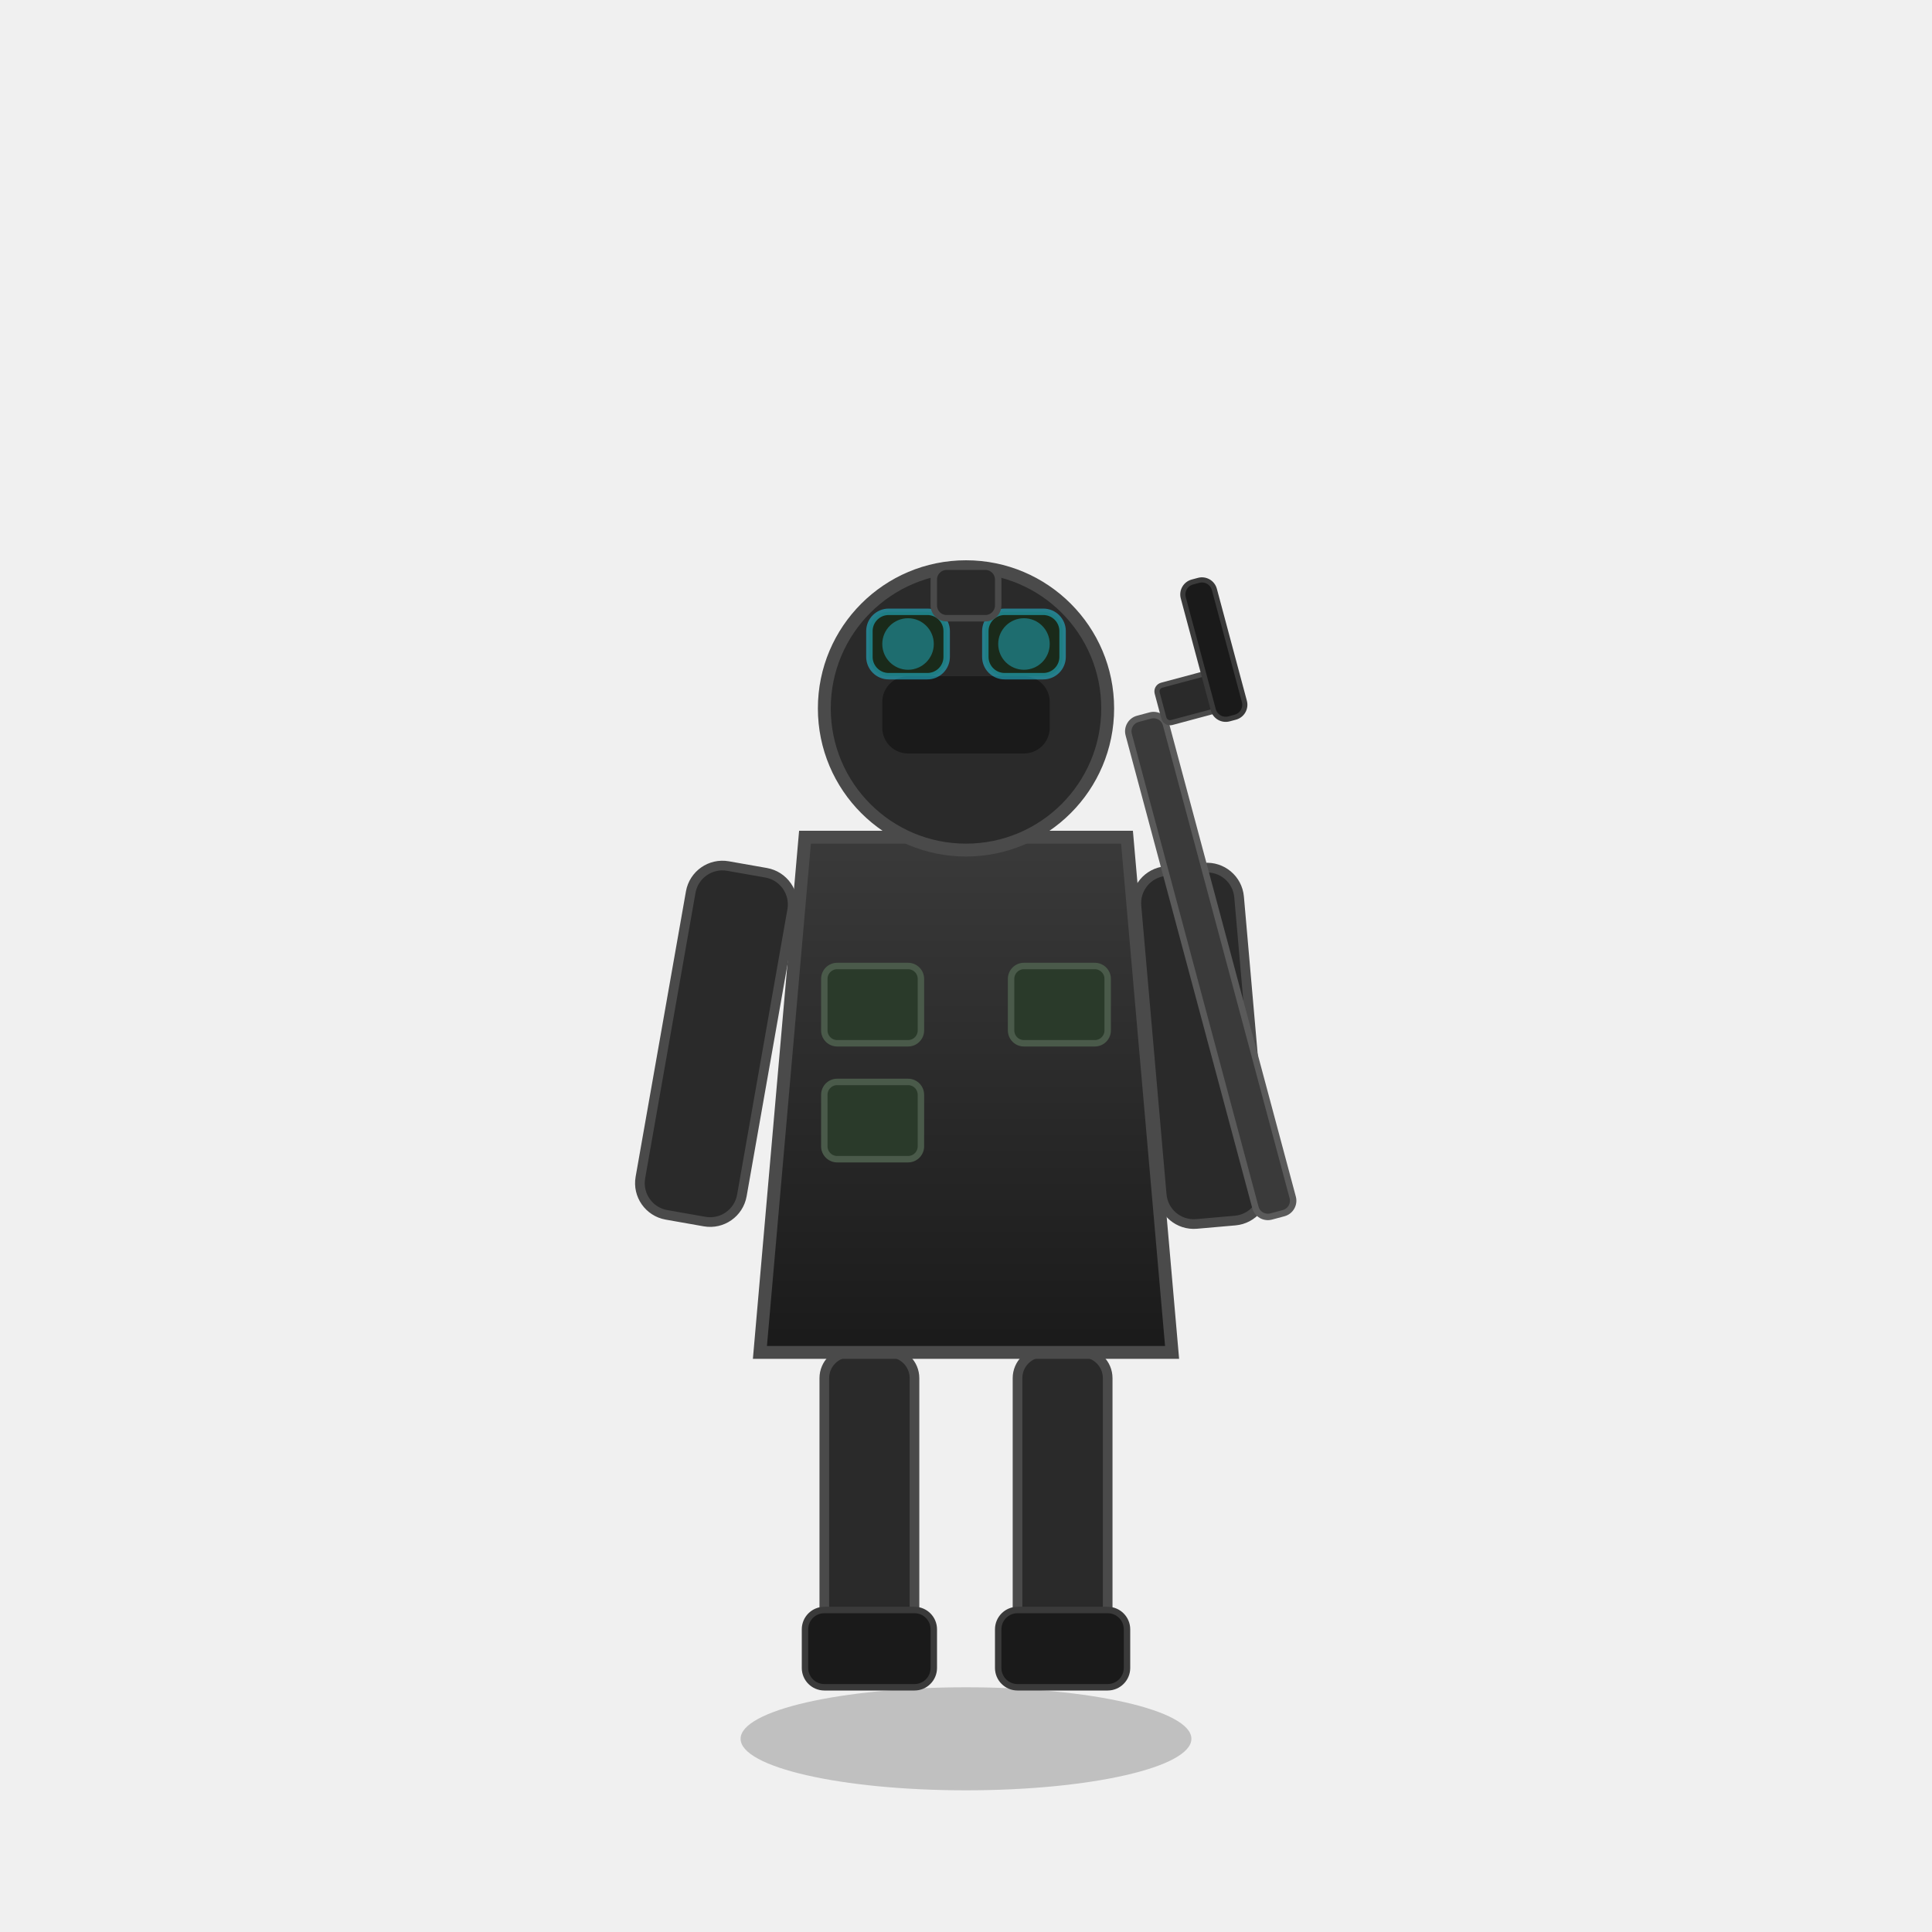
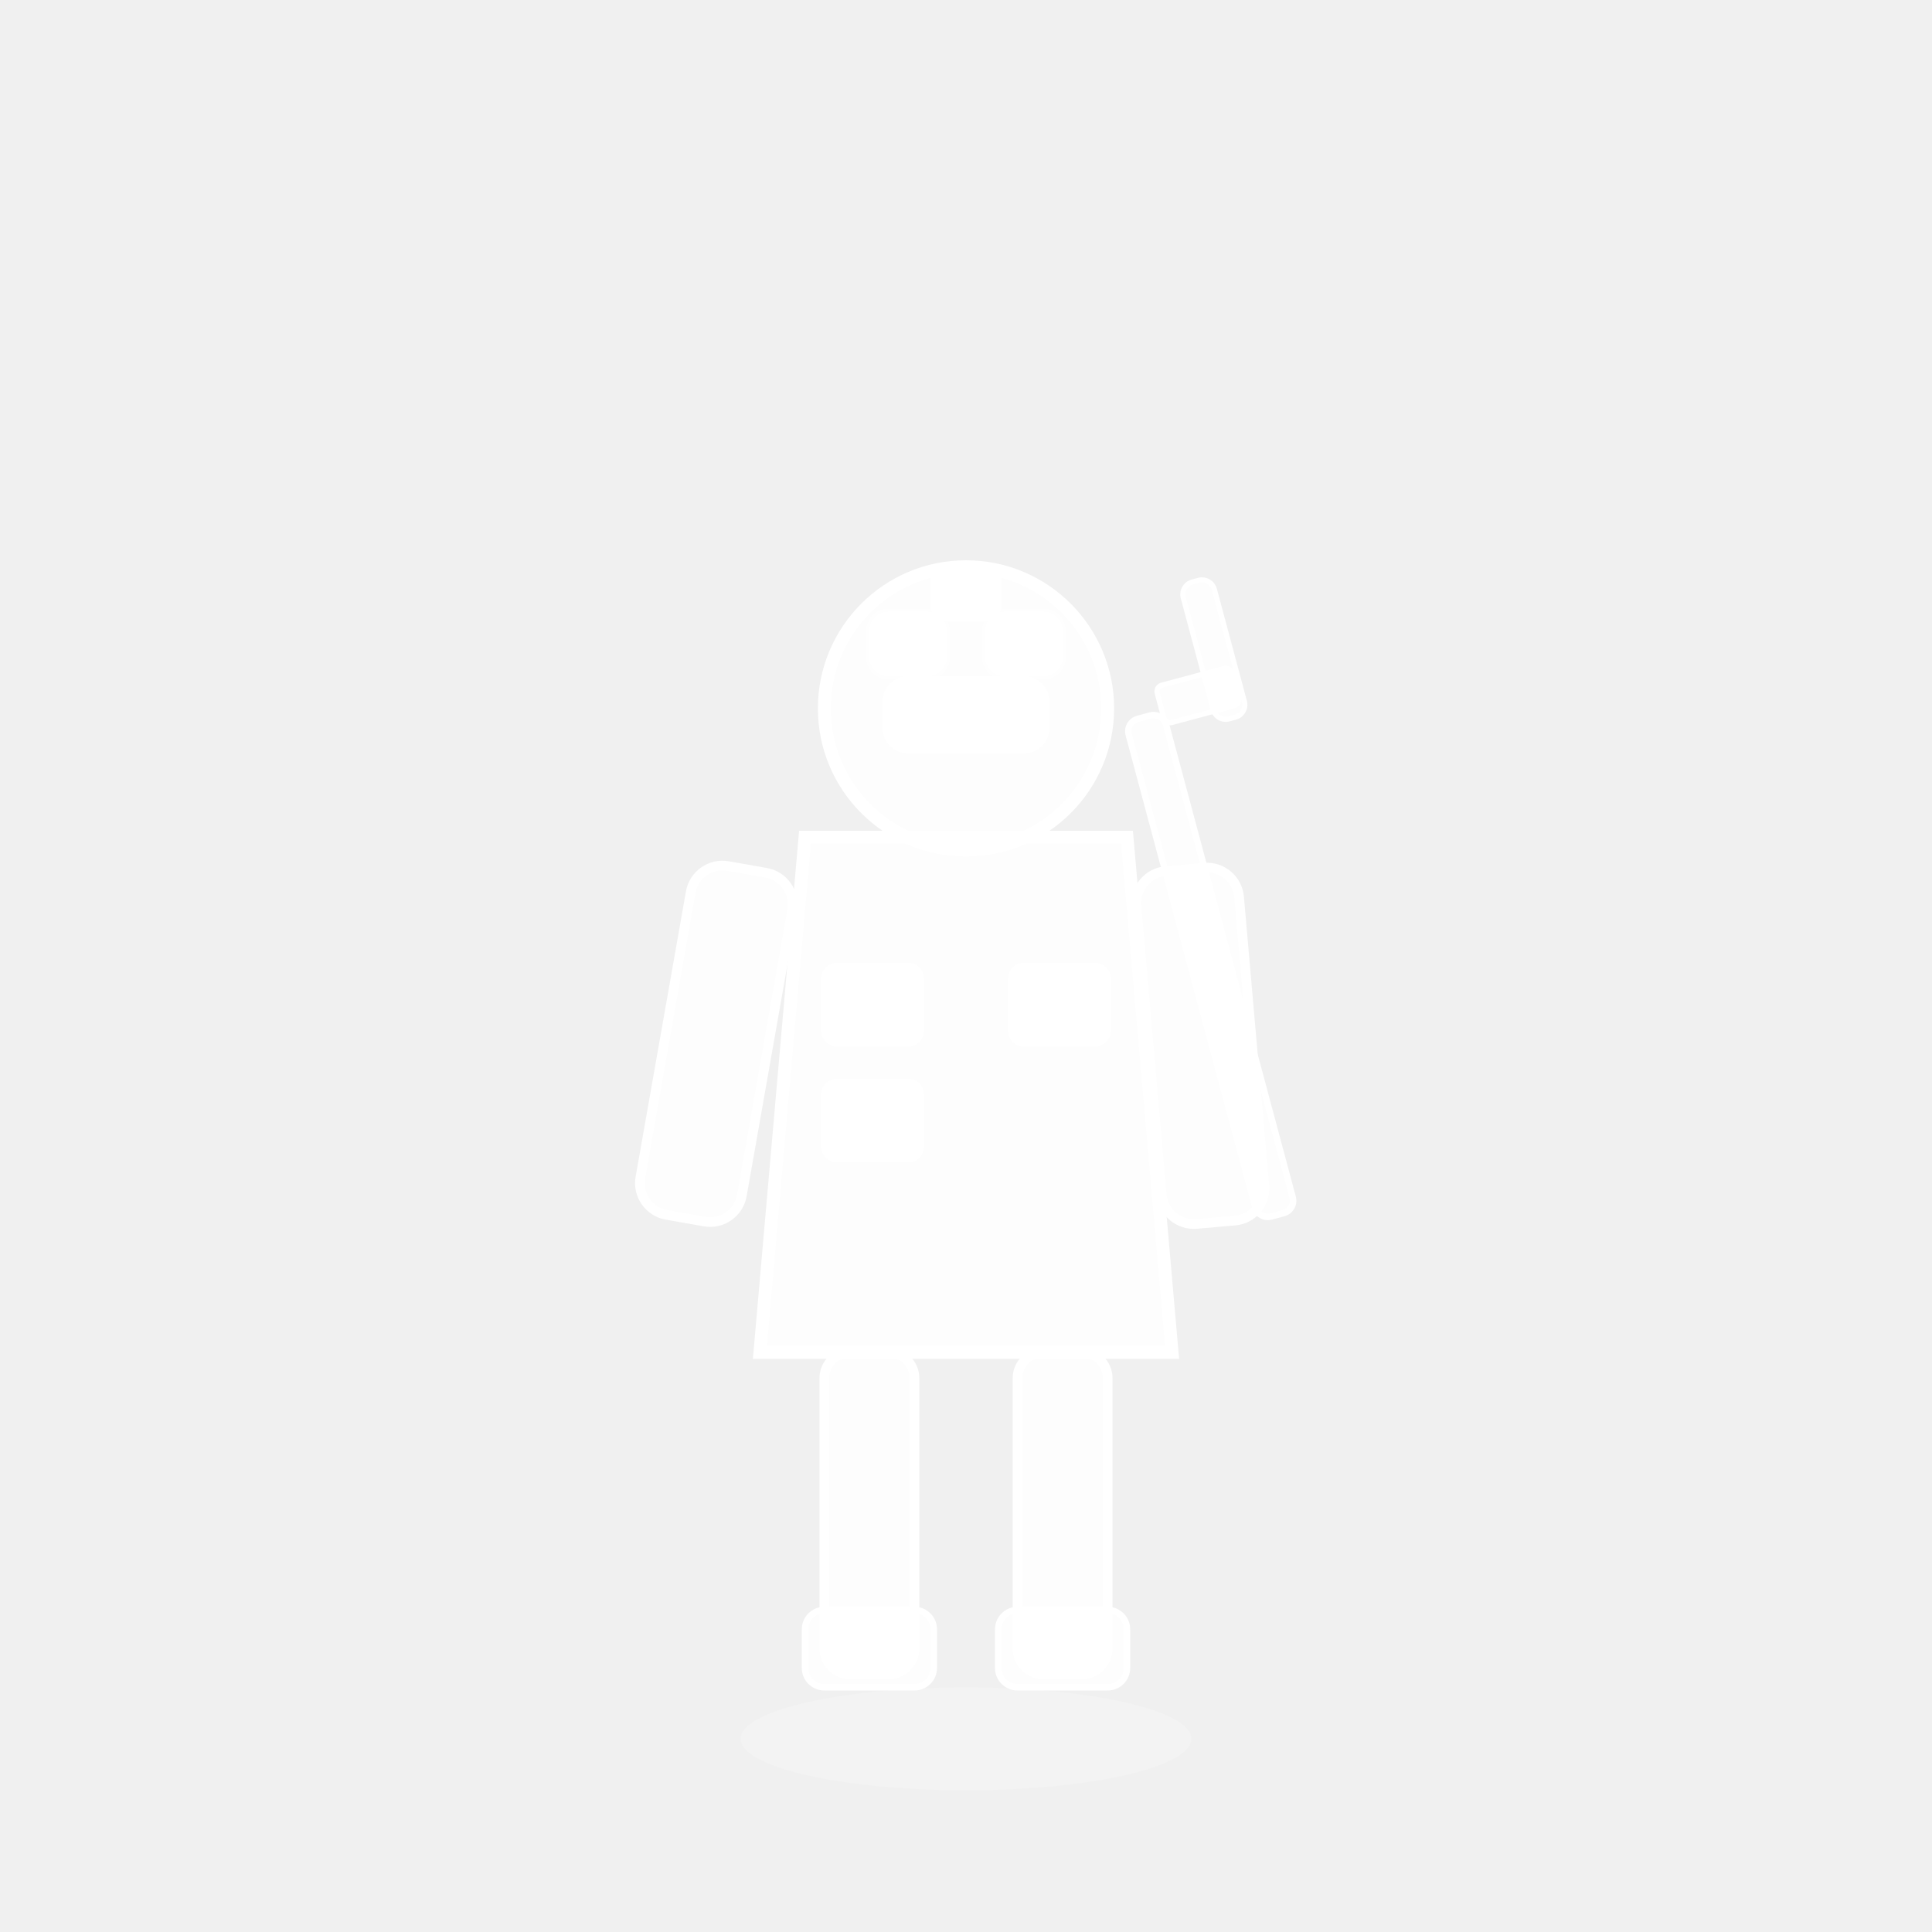
- <svg xmlns="http://www.w3.org/2000/svg" viewBox="0 0 300 300">
-   <defs>
-     <linearGradient id="cg" x1="0" y1="0" x2="0" y2="1">
-       <stop offset="0%" stop-color="#3a3a3a" />
-       <stop offset="100%" stop-color="#1a1a1a" />
-     </linearGradient>
-   </defs>
-   <ellipse cx="150" cy="270" rx="35" ry="8" fill="#000" opacity="0.2" />
-   <rect x="128" y="210" width="14" height="50" rx="4" fill="#2a2a2a" stroke="#4a4a4a" stroke-width="1.5" />
-   <rect x="158" y="210" width="14" height="50" rx="4" fill="#2a2a2a" stroke="#4a4a4a" stroke-width="1.5" />
-   <rect x="125" y="250" width="20" height="12" rx="3" fill="#1a1a1a" stroke="#3a3a3a" stroke-width="1" />
-   <rect x="155" y="250" width="20" height="12" rx="3" fill="#1a1a1a" stroke="#3a3a3a" stroke-width="1" />
-   <polygon points="125,130 175,130 182,210 118,210" fill="url(#cg)" stroke="#4a4a4a" stroke-width="2" />
-   <rect x="128" y="150" width="15" height="12" rx="2" fill="#2a3a2a" stroke="#4a5a4a" stroke-width="1" />
-   <rect x="157" y="150" width="15" height="12" rx="2" fill="#2a3a2a" stroke="#4a5a4a" stroke-width="1" />
-   <rect x="128" y="168" width="15" height="12" rx="2" fill="#2a3a2a" stroke="#4a5a4a" stroke-width="1" />
-   <rect x="108" y="135" width="16" height="55" rx="5" fill="#2a2a2a" stroke="#4a4a4a" stroke-width="1.5" transform="rotate(10, 116, 135)" />
-   <rect x="176" y="135" width="16" height="55" rx="5" fill="#2a2a2a" stroke="#4a4a4a" stroke-width="1.5" transform="rotate(-5, 184, 135)" />
-   <rect x="185" y="110" width="6" height="80" rx="2" fill="#3a3a3a" stroke="#5a5a5a" stroke-width="1" transform="rotate(-15, 188, 150)" />
-   <rect x="180" y="105" width="12" height="6" rx="1" fill="#2a2a2a" stroke="#4a4a4a" stroke-width="0.8" transform="rotate(-15, 186, 108)" />
-   <rect x="186" y="90" width="5" height="22" rx="2" fill="#1a1a1a" stroke="#3a3a3a" stroke-width="0.8" transform="rotate(-15, 188, 101)" />
-   <circle cx="150" cy="110" r="22" fill="#2a2a2a" stroke="#4a4a4a" stroke-width="2" />
-   <rect x="137" y="105" width="26" height="12" rx="4" fill="#1a1a1a" />
-   <rect x="135" y="95" width="12" height="10" rx="3" fill="#1a2a1a" stroke="#22d3ee" stroke-width="1" stroke-opacity="0.5" />
-   <rect x="153" y="95" width="12" height="10" rx="3" fill="#1a2a1a" stroke="#22d3ee" stroke-width="1" stroke-opacity="0.5" />
-   <circle cx="141" cy="100" r="4" fill="#22d3ee" opacity="0.4" />
-   <circle cx="159" cy="100" r="4" fill="#22d3ee" opacity="0.4" />
-   <rect x="145" y="88" width="10" height="8" rx="2" fill="#2a2a2a" stroke="#4a4a4a" stroke-width="1" />
+ <svg xmlns="http://www.w3.org/2000/svg" viewBox="0 0 300 300" fill-opacity="0.85">
+   <ellipse cx="150" cy="270" rx="35" ry="8" fill="#ffffff" opacity="0.2" />
+   <rect x="128" y="210" width="14" height="50" rx="4" fill="#ffffff" stroke="#ffffff" stroke-width="1.5" />
+   <rect x="158" y="210" width="14" height="50" rx="4" fill="#ffffff" stroke="#ffffff" stroke-width="1.5" />
+   <rect x="125" y="250" width="20" height="12" rx="3" fill="#ffffff" stroke="#ffffff" stroke-width="1" />
+   <rect x="155" y="250" width="20" height="12" rx="3" fill="#ffffff" stroke="#ffffff" stroke-width="1" />
+   <polygon points="125,130 175,130 182,210 118,210" fill="#ffffff" stroke="#ffffff" stroke-width="2" />
+   <rect x="128" y="150" width="15" height="12" rx="2" fill="#ffffff" stroke="#ffffff" stroke-width="1" />
+   <rect x="157" y="150" width="15" height="12" rx="2" fill="#ffffff" stroke="#ffffff" stroke-width="1" />
+   <rect x="128" y="168" width="15" height="12" rx="2" fill="#ffffff" stroke="#ffffff" stroke-width="1" />
+   <rect x="108" y="135" width="16" height="55" rx="5" fill="#ffffff" stroke="#ffffff" stroke-width="1.5" transform="rotate(10, 116, 135)" />
+   <rect x="176" y="135" width="16" height="55" rx="5" fill="#ffffff" stroke="#ffffff" stroke-width="1.5" transform="rotate(-5, 184, 135)" />
+   <rect x="185" y="110" width="6" height="80" rx="2" fill="#ffffff" stroke="#ffffff" stroke-width="1" transform="rotate(-15, 188, 150)" />
+   <rect x="180" y="105" width="12" height="6" rx="1" fill="#ffffff" stroke="#ffffff" stroke-width="0.8" transform="rotate(-15, 186, 108)" />
+   <rect x="186" y="90" width="5" height="22" rx="2" fill="#ffffff" stroke="#ffffff" stroke-width="0.8" transform="rotate(-15, 188, 101)" />
+   <circle cx="150" cy="110" r="22" fill="#ffffff" stroke="#ffffff" stroke-width="2" />
+   <rect x="137" y="105" width="26" height="12" rx="4" fill="#ffffff" />
+   <rect x="135" y="95" width="12" height="10" rx="3" fill="#ffffff" stroke="#ffffff" stroke-width="1" stroke-opacity="0.5" />
+   <rect x="153" y="95" width="12" height="10" rx="3" fill="#ffffff" stroke="#ffffff" stroke-width="1" stroke-opacity="0.5" />
+   <circle cx="141" cy="100" r="4" fill="#ffffff" opacity="0.4" />
+   <circle cx="159" cy="100" r="4" fill="#ffffff" opacity="0.4" />
+   <rect x="145" y="88" width="10" height="8" rx="2" fill="#ffffff" stroke="#ffffff" stroke-width="1" />
</svg>
